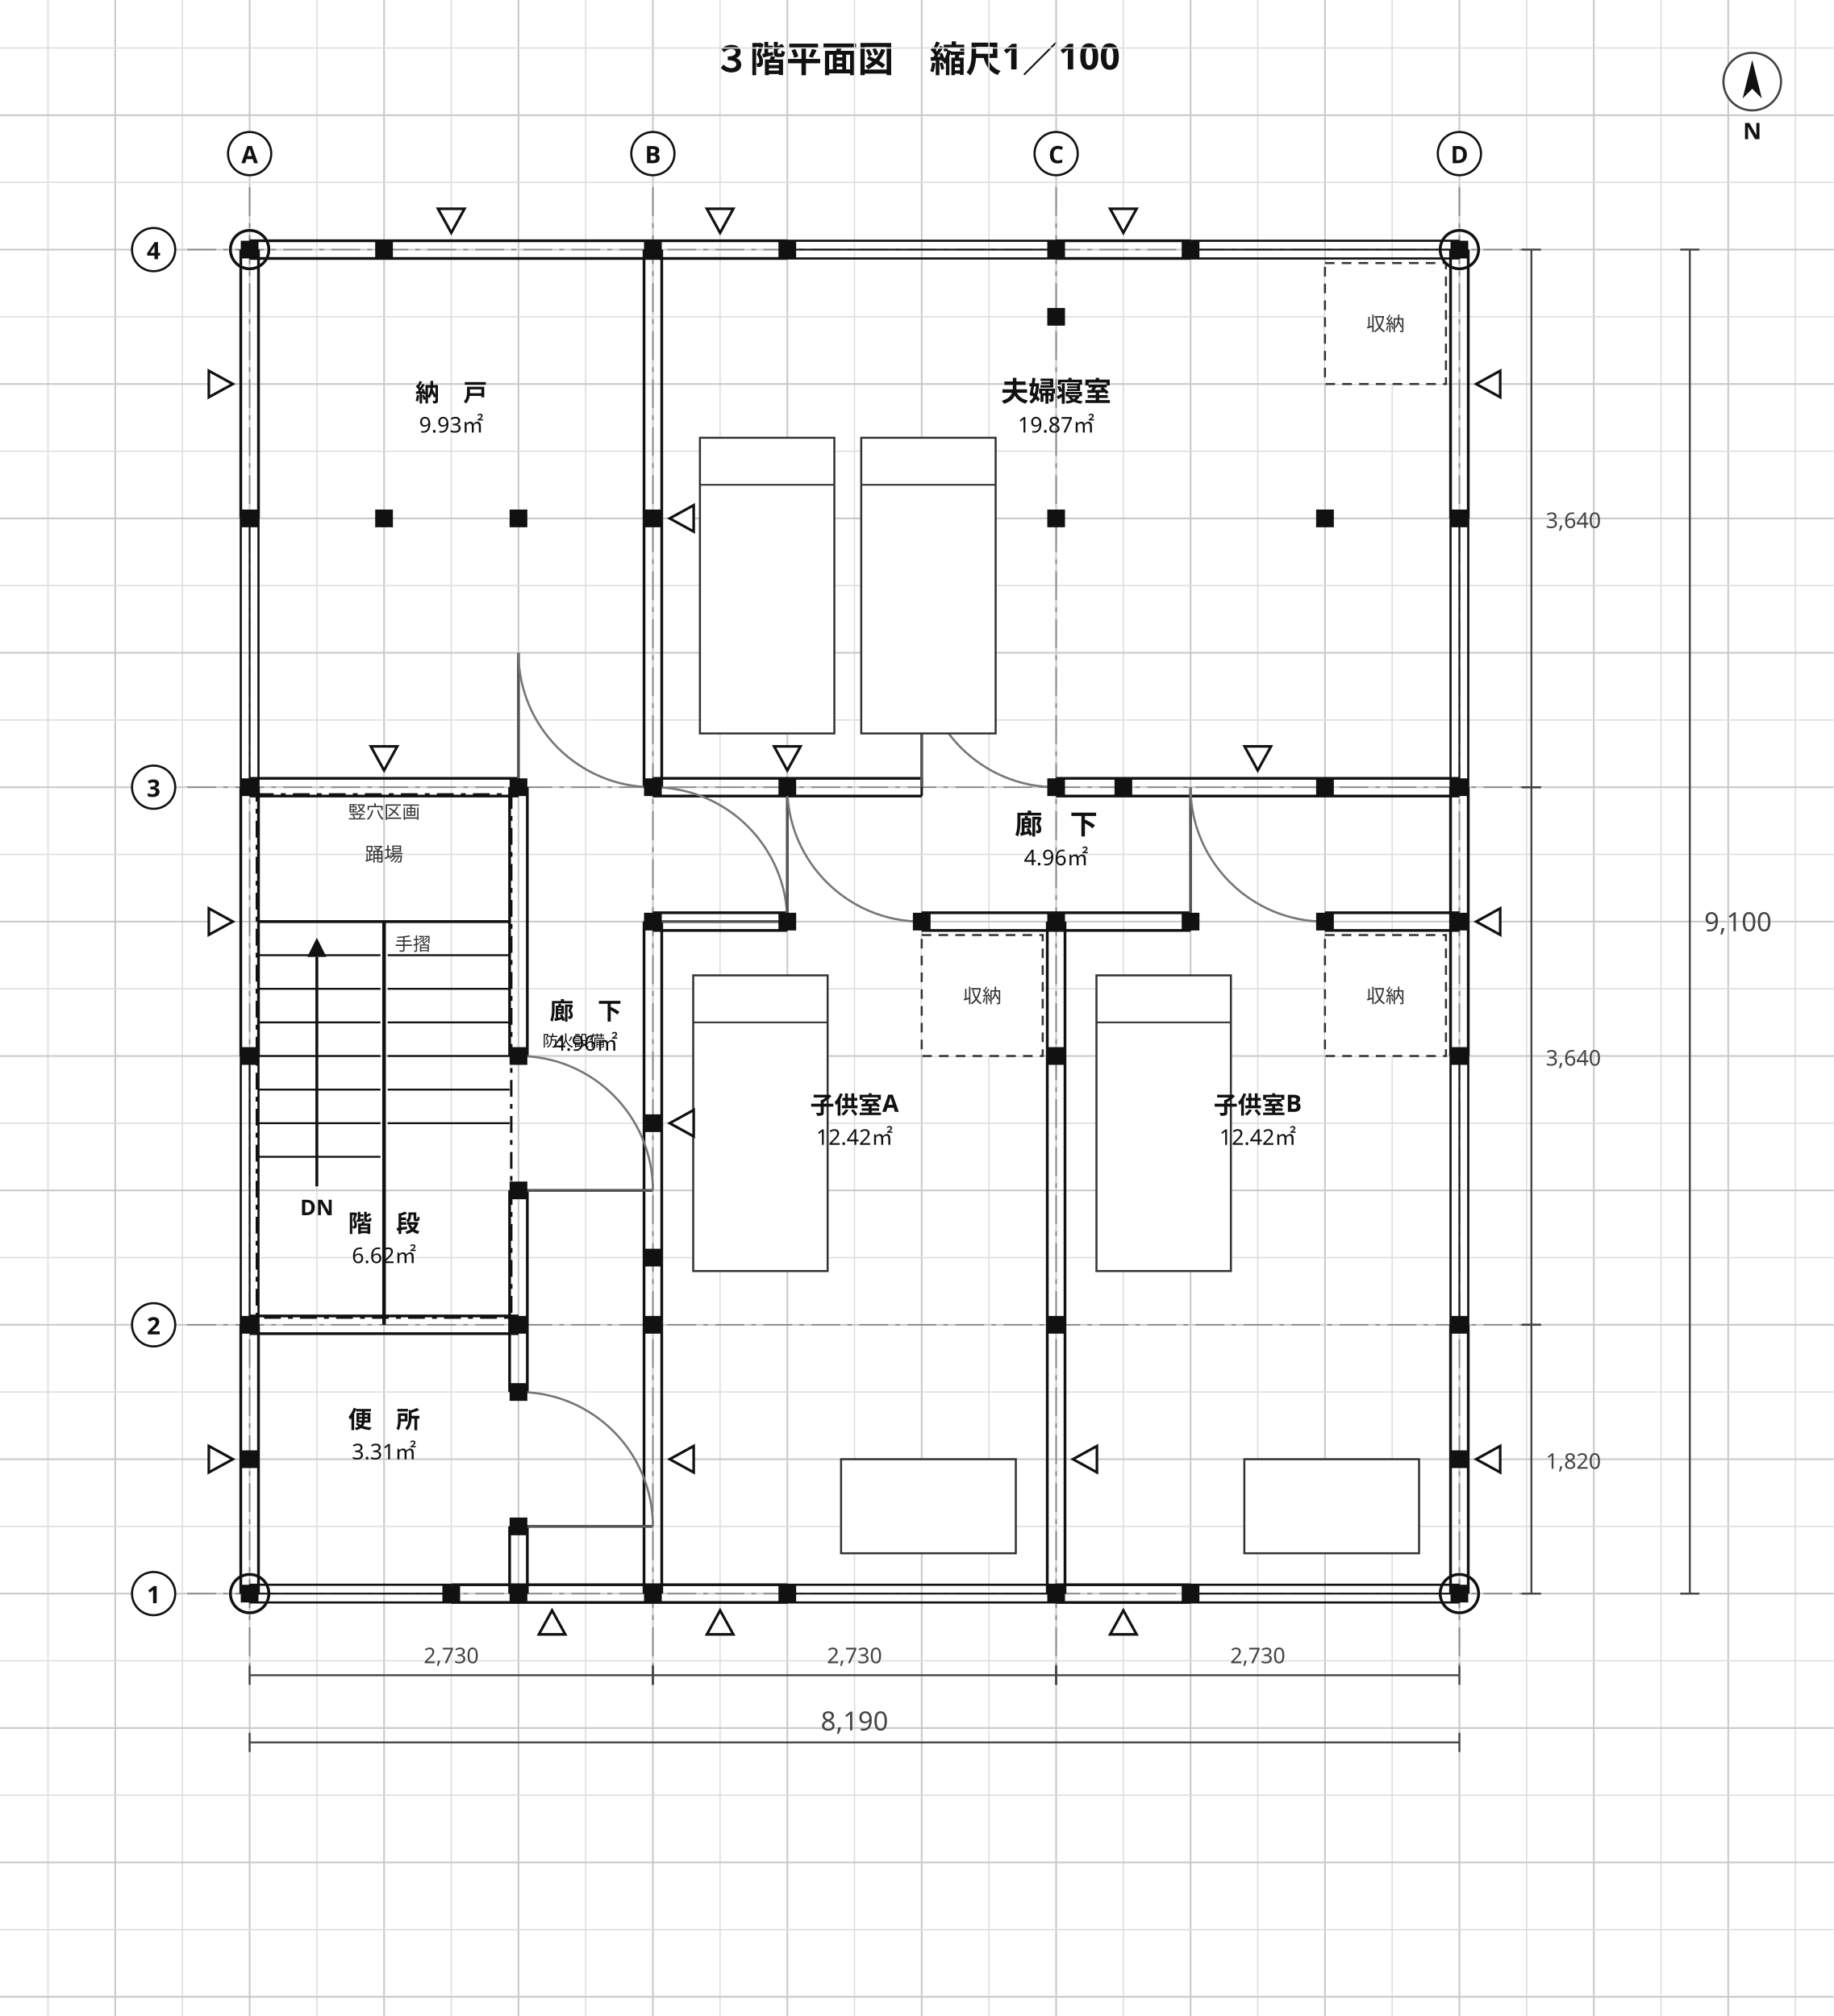
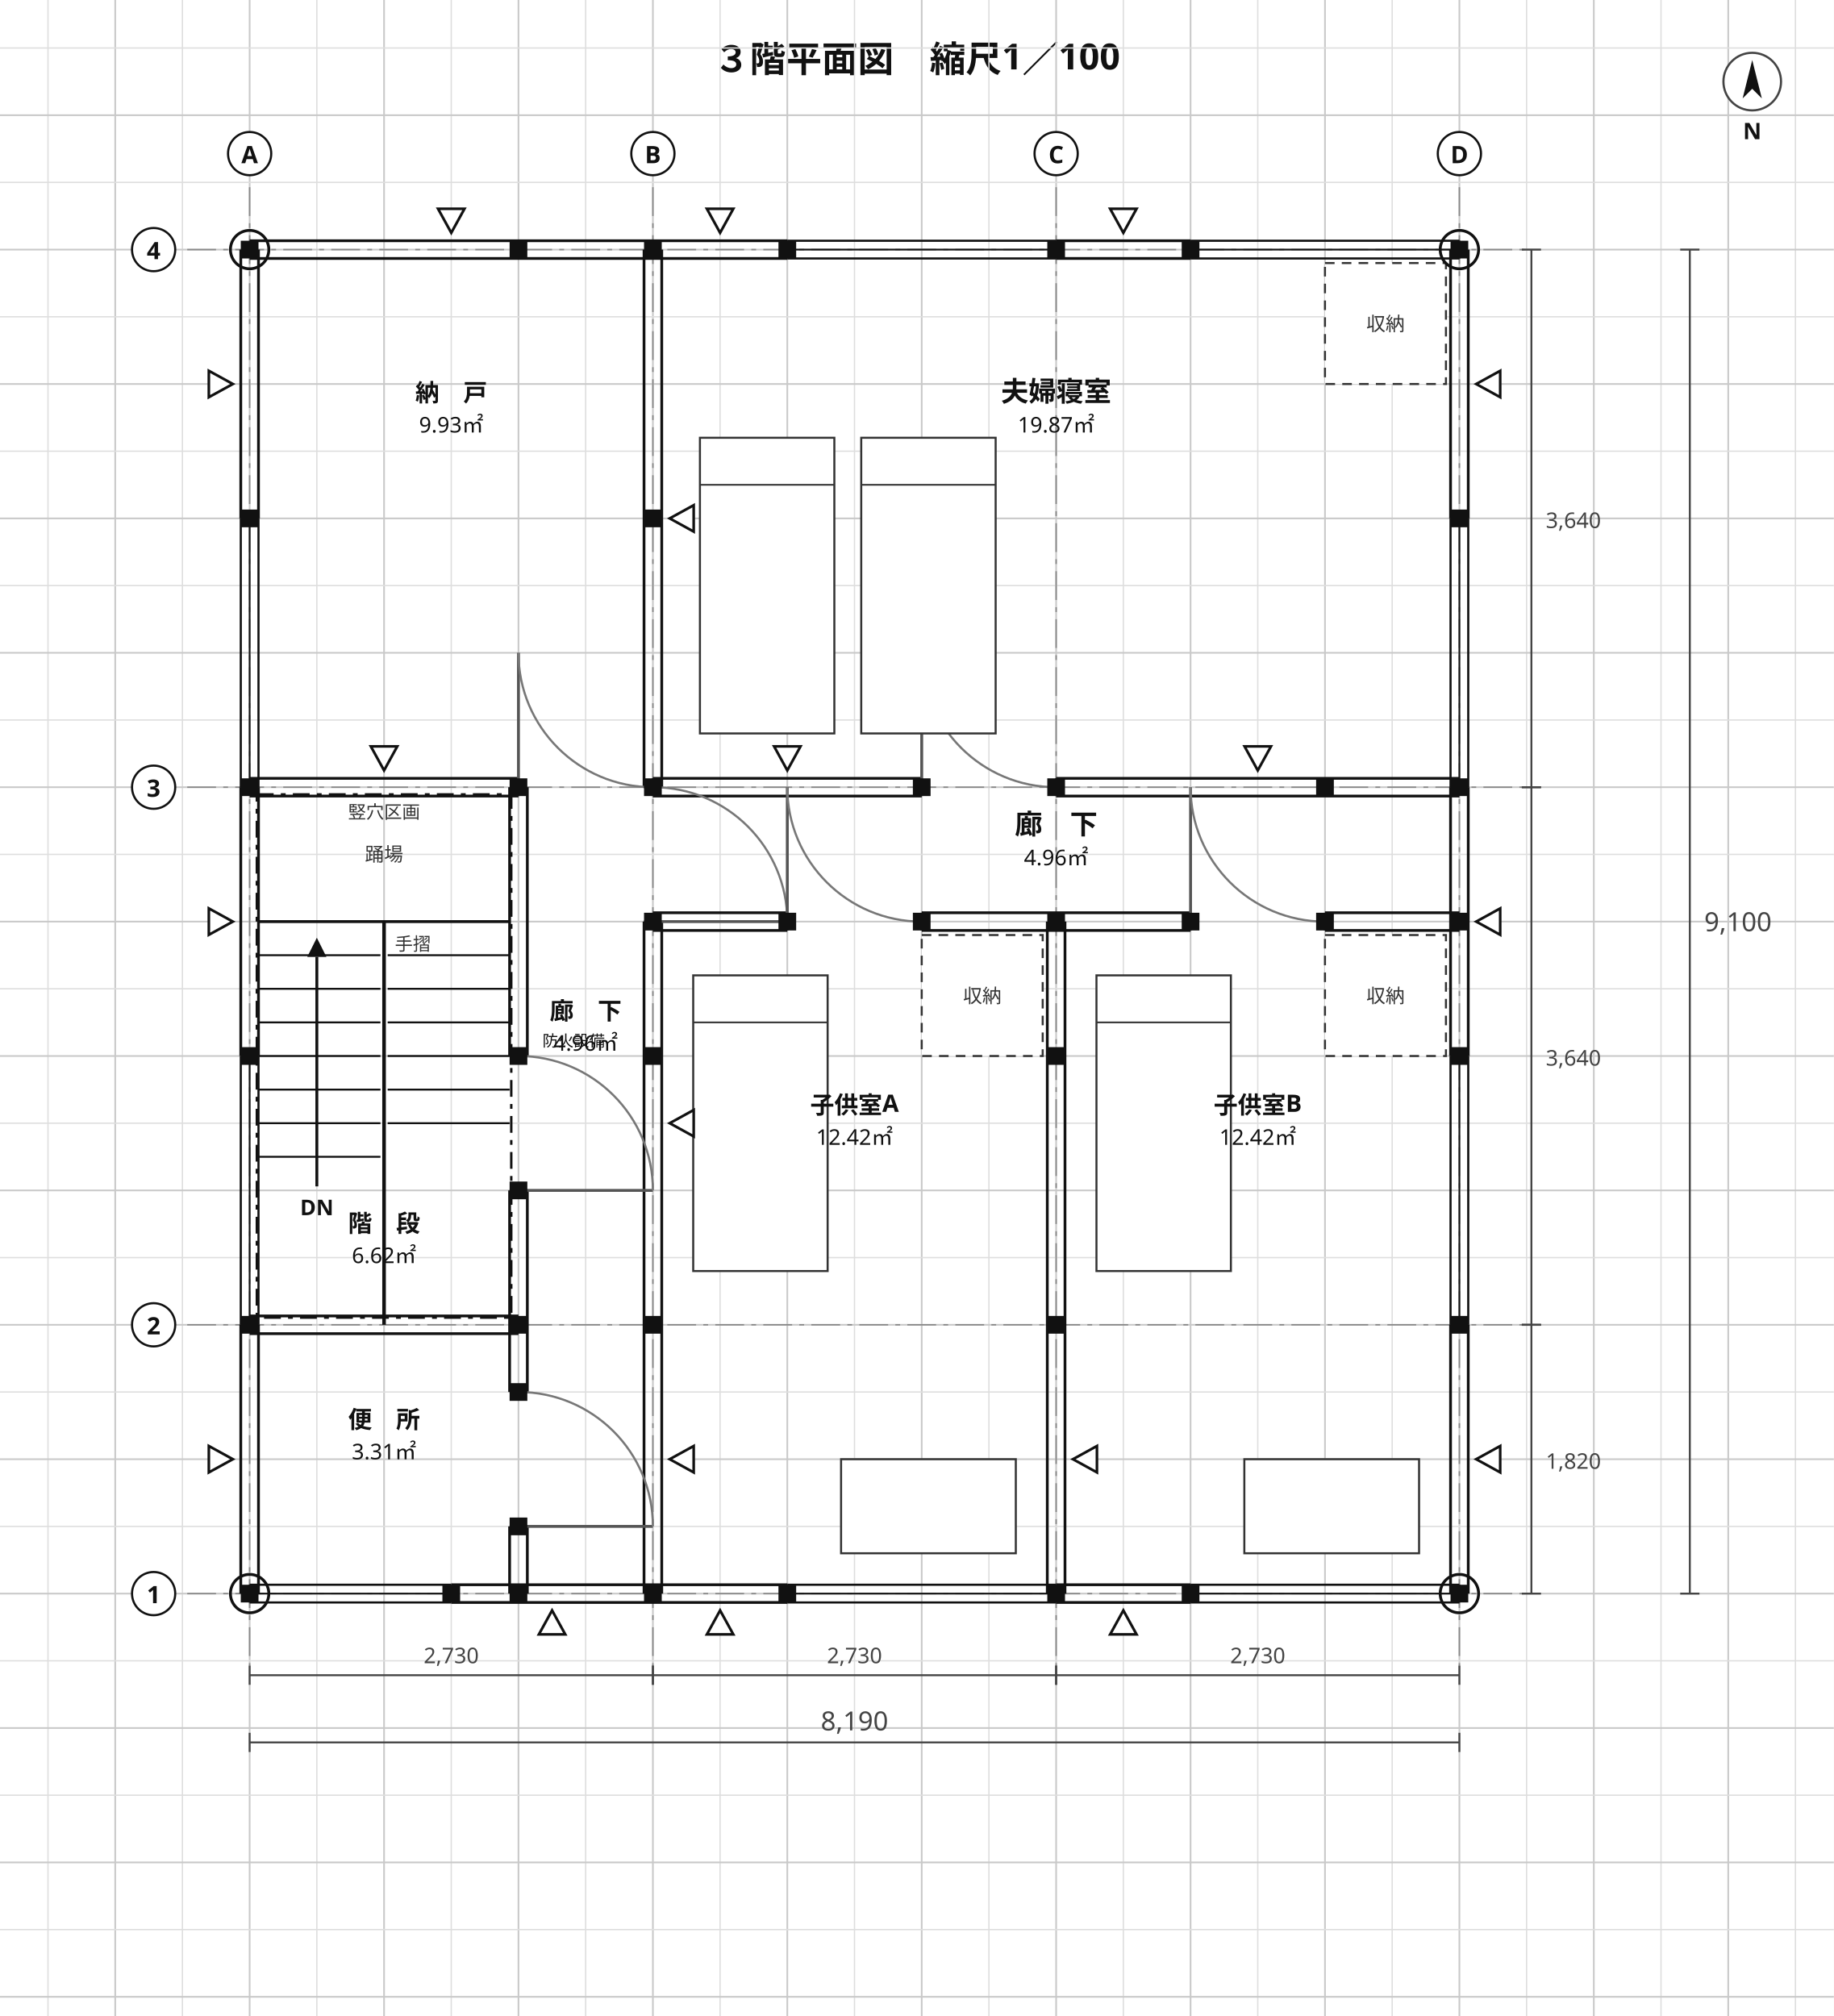
<svg xmlns="http://www.w3.org/2000/svg" viewBox="0 0 764 840" width="764" height="840" font-family="'Hiragino Sans','Hiragino Kaku Gothic ProN','Noto Sans JP','Yu Gothic',Meiryo,'IPAGothic',sans-serif">
  <rect width="764" height="840" fill="#ffffff" />
  <text x="382" y="30" font-size="15" text-anchor="middle" fill="#111" font-weight="700" font-family="'Hiragino Sans','Hiragino Kaku Gothic ProN','Noto Sans JP','Yu Gothic',Meiryo,'IPAGothic',sans-serif">３階平面図　縮尺1／100</text>
  <line x1="20" y1="0" x2="20" y2="840" stroke="#dedede" stroke-width="0.55" />
  <line x1="48" y1="0" x2="48" y2="840" stroke="#c9c9c9" stroke-width="0.7" />
  <line x1="76" y1="0" x2="76" y2="840" stroke="#dedede" stroke-width="0.55" />
  <line x1="104" y1="0" x2="104" y2="840" stroke="#c9c9c9" stroke-width="0.7" />
  <line x1="132" y1="0" x2="132" y2="840" stroke="#dedede" stroke-width="0.55" />
  <line x1="160" y1="0" x2="160" y2="840" stroke="#c9c9c9" stroke-width="0.7" />
  <line x1="188" y1="0" x2="188" y2="840" stroke="#dedede" stroke-width="0.55" />
  <line x1="216" y1="0" x2="216" y2="840" stroke="#c9c9c9" stroke-width="0.7" />
  <line x1="244" y1="0" x2="244" y2="840" stroke="#dedede" stroke-width="0.55" />
  <line x1="272" y1="0" x2="272" y2="840" stroke="#c9c9c9" stroke-width="0.7" />
  <line x1="300" y1="0" x2="300" y2="840" stroke="#dedede" stroke-width="0.55" />
  <line x1="328" y1="0" x2="328" y2="840" stroke="#c9c9c9" stroke-width="0.7" />
  <line x1="356" y1="0" x2="356" y2="840" stroke="#dedede" stroke-width="0.55" />
  <line x1="384" y1="0" x2="384" y2="840" stroke="#c9c9c9" stroke-width="0.7" />
  <line x1="412" y1="0" x2="412" y2="840" stroke="#dedede" stroke-width="0.55" />
  <line x1="440" y1="0" x2="440" y2="840" stroke="#c9c9c9" stroke-width="0.7" />
  <line x1="468" y1="0" x2="468" y2="840" stroke="#dedede" stroke-width="0.55" />
  <line x1="496" y1="0" x2="496" y2="840" stroke="#c9c9c9" stroke-width="0.7" />
  <line x1="524" y1="0" x2="524" y2="840" stroke="#dedede" stroke-width="0.55" />
  <line x1="552" y1="0" x2="552" y2="840" stroke="#c9c9c9" stroke-width="0.7" />
  <line x1="580" y1="0" x2="580" y2="840" stroke="#dedede" stroke-width="0.55" />
  <line x1="608" y1="0" x2="608" y2="840" stroke="#c9c9c9" stroke-width="0.7" />
  <line x1="636" y1="0" x2="636" y2="840" stroke="#dedede" stroke-width="0.55" />
  <line x1="664" y1="0" x2="664" y2="840" stroke="#c9c9c9" stroke-width="0.7" />
  <line x1="692" y1="0" x2="692" y2="840" stroke="#dedede" stroke-width="0.55" />
  <line x1="720" y1="0" x2="720" y2="840" stroke="#c9c9c9" stroke-width="0.7" />
  <line x1="748" y1="0" x2="748" y2="840" stroke="#dedede" stroke-width="0.55" />
  <line x1="0" y1="20" x2="764" y2="20" stroke="#dedede" stroke-width="0.55" />
  <line x1="0" y1="48" x2="764" y2="48" stroke="#c9c9c9" stroke-width="0.7" />
  <line x1="0" y1="76" x2="764" y2="76" stroke="#dedede" stroke-width="0.55" />
  <line x1="0" y1="104" x2="764" y2="104" stroke="#c9c9c9" stroke-width="0.7" />
  <line x1="0" y1="132" x2="764" y2="132" stroke="#dedede" stroke-width="0.55" />
  <line x1="0" y1="160" x2="764" y2="160" stroke="#c9c9c9" stroke-width="0.7" />
  <line x1="0" y1="188" x2="764" y2="188" stroke="#dedede" stroke-width="0.55" />
  <line x1="0" y1="216" x2="764" y2="216" stroke="#c9c9c9" stroke-width="0.7" />
  <line x1="0" y1="244" x2="764" y2="244" stroke="#dedede" stroke-width="0.55" />
  <line x1="0" y1="272" x2="764" y2="272" stroke="#c9c9c9" stroke-width="0.7" />
  <line x1="0" y1="300" x2="764" y2="300" stroke="#dedede" stroke-width="0.55" />
  <line x1="0" y1="328" x2="764" y2="328" stroke="#c9c9c9" stroke-width="0.7" />
  <line x1="0" y1="356" x2="764" y2="356" stroke="#dedede" stroke-width="0.55" />
  <line x1="0" y1="384" x2="764" y2="384" stroke="#c9c9c9" stroke-width="0.7" />
  <line x1="0" y1="412" x2="764" y2="412" stroke="#dedede" stroke-width="0.55" />
  <line x1="0" y1="440" x2="764" y2="440" stroke="#c9c9c9" stroke-width="0.7" />
  <line x1="0" y1="468" x2="764" y2="468" stroke="#dedede" stroke-width="0.55" />
  <line x1="0" y1="496" x2="764" y2="496" stroke="#c9c9c9" stroke-width="0.7" />
  <line x1="0" y1="524" x2="764" y2="524" stroke="#dedede" stroke-width="0.55" />
  <line x1="0" y1="552" x2="764" y2="552" stroke="#c9c9c9" stroke-width="0.7" />
  <line x1="0" y1="580" x2="764" y2="580" stroke="#dedede" stroke-width="0.55" />
  <line x1="0" y1="608" x2="764" y2="608" stroke="#c9c9c9" stroke-width="0.7" />
  <line x1="0" y1="636" x2="764" y2="636" stroke="#dedede" stroke-width="0.55" />
  <line x1="0" y1="664" x2="764" y2="664" stroke="#c9c9c9" stroke-width="0.7" />
  <line x1="0" y1="692" x2="764" y2="692" stroke="#dedede" stroke-width="0.55" />
  <line x1="0" y1="720" x2="764" y2="720" stroke="#c9c9c9" stroke-width="0.7" />
  <line x1="0" y1="748" x2="764" y2="748" stroke="#dedede" stroke-width="0.55" />
  <line x1="0" y1="776" x2="764" y2="776" stroke="#c9c9c9" stroke-width="0.7" />
  <line x1="0" y1="804" x2="764" y2="804" stroke="#dedede" stroke-width="0.55" />
  <line x1="0" y1="832" x2="764" y2="832" stroke="#c9c9c9" stroke-width="0.7" />
  <line x1="104" y1="78" x2="104" y2="694" stroke="#888" stroke-width="0.6" stroke-dasharray="12 3 2 3" />
  <line x1="272" y1="78" x2="272" y2="694" stroke="#888" stroke-width="0.6" stroke-dasharray="12 3 2 3" />
  <line x1="440" y1="78" x2="440" y2="694" stroke="#888" stroke-width="0.6" stroke-dasharray="12 3 2 3" />
  <line x1="608" y1="78" x2="608" y2="694" stroke="#888" stroke-width="0.6" stroke-dasharray="12 3 2 3" />
  <line x1="78" y1="664" x2="638" y2="664" stroke="#888" stroke-width="0.6" stroke-dasharray="12 3 2 3" />
  <line x1="78" y1="552" x2="638" y2="552" stroke="#888" stroke-width="0.6" stroke-dasharray="12 3 2 3" />
  <line x1="78" y1="328" x2="638" y2="328" stroke="#888" stroke-width="0.6" stroke-dasharray="12 3 2 3" />
  <line x1="78" y1="104" x2="638" y2="104" stroke="#888" stroke-width="0.6" stroke-dasharray="12 3 2 3" />
  <line x1="100.31" y1="664" x2="100.31" y2="552" stroke="#111" stroke-width="1.15" />
  <line x1="107.69" y1="664" x2="107.69" y2="552" stroke="#111" stroke-width="1.15" />
  <line x1="100.31" y1="440" x2="100.31" y2="328" stroke="#111" stroke-width="1.15" />
  <line x1="107.69" y1="440" x2="107.69" y2="328" stroke="#111" stroke-width="1.15" />
  <line x1="100.31" y1="216" x2="100.31" y2="104" stroke="#111" stroke-width="1.15" />
  <line x1="107.69" y1="216" x2="107.69" y2="104" stroke="#111" stroke-width="1.15" />
  <line x1="212.31" y1="664" x2="212.31" y2="636" stroke="#111" stroke-width="1.15" />
  <line x1="219.69" y1="664" x2="219.69" y2="636" stroke="#111" stroke-width="1.15" />
  <line x1="212.31" y1="580" x2="212.31" y2="496" stroke="#111" stroke-width="1.15" />
  <line x1="219.69" y1="580" x2="219.69" y2="496" stroke="#111" stroke-width="1.15" />
  <line x1="212.31" y1="440" x2="212.31" y2="328" stroke="#111" stroke-width="1.15" />
  <line x1="219.69" y1="440" x2="219.69" y2="328" stroke="#111" stroke-width="1.15" />
  <line x1="188" y1="660.31" x2="328" y2="660.31" stroke="#111" stroke-width="1.15" />
  <line x1="188" y1="667.69" x2="328" y2="667.69" stroke="#111" stroke-width="1.15" />
  <line x1="440" y1="660.31" x2="496" y2="660.31" stroke="#111" stroke-width="1.15" />
  <line x1="440" y1="667.69" x2="496" y2="667.69" stroke="#111" stroke-width="1.15" />
  <line x1="104" y1="548.31" x2="216" y2="548.31" stroke="#111" stroke-width="1.15" />
  <line x1="104" y1="555.69" x2="216" y2="555.69" stroke="#111" stroke-width="1.15" />
  <line x1="104" y1="324.31" x2="216" y2="324.31" stroke="#111" stroke-width="1.15" />
  <line x1="104" y1="331.69" x2="216" y2="331.69" stroke="#111" stroke-width="1.15" />
  <line x1="272" y1="324.31" x2="384" y2="324.31" stroke="#111" stroke-width="1.15" />
  <line x1="272" y1="331.69" x2="384" y2="331.69" stroke="#111" stroke-width="1.15" />
  <line x1="440" y1="324.31" x2="608" y2="324.31" stroke="#111" stroke-width="1.15" />
  <line x1="440" y1="331.69" x2="608" y2="331.69" stroke="#111" stroke-width="1.15" />
  <line x1="268.31" y1="664" x2="268.31" y2="384" stroke="#111" stroke-width="1.15" />
  <line x1="275.69" y1="664" x2="275.69" y2="384" stroke="#111" stroke-width="1.15" />
  <line x1="268.31" y1="328" x2="268.31" y2="104" stroke="#111" stroke-width="1.15" />
  <line x1="275.69" y1="328" x2="275.69" y2="104" stroke="#111" stroke-width="1.15" />
  <line x1="104" y1="100.31" x2="328" y2="100.31" stroke="#111" stroke-width="1.15" />
  <line x1="104" y1="107.69" x2="328" y2="107.69" stroke="#111" stroke-width="1.15" />
  <line x1="440" y1="100.31" x2="496" y2="100.31" stroke="#111" stroke-width="1.15" />
  <line x1="440" y1="107.69" x2="496" y2="107.69" stroke="#111" stroke-width="1.15" />
  <line x1="436.31" y1="664" x2="436.31" y2="384" stroke="#111" stroke-width="1.15" />
  <line x1="443.69" y1="664" x2="443.69" y2="384" stroke="#111" stroke-width="1.15" />
  <line x1="272" y1="380.31" x2="328" y2="380.31" stroke="#111" stroke-width="1.15" />
  <line x1="272" y1="387.69" x2="328" y2="387.69" stroke="#111" stroke-width="1.15" />
  <line x1="384" y1="380.31" x2="496" y2="380.31" stroke="#111" stroke-width="1.15" />
  <line x1="384" y1="387.69" x2="496" y2="387.69" stroke="#111" stroke-width="1.15" />
  <line x1="552" y1="380.31" x2="608" y2="380.31" stroke="#111" stroke-width="1.15" />
  <line x1="552" y1="387.69" x2="608" y2="387.69" stroke="#111" stroke-width="1.15" />
  <line x1="604.31" y1="664" x2="604.31" y2="552" stroke="#111" stroke-width="1.15" />
  <line x1="611.69" y1="664" x2="611.69" y2="552" stroke="#111" stroke-width="1.15" />
  <line x1="604.31" y1="440" x2="604.31" y2="328" stroke="#111" stroke-width="1.15" />
  <line x1="611.69" y1="440" x2="611.69" y2="328" stroke="#111" stroke-width="1.15" />
  <line x1="604.31" y1="216" x2="604.31" y2="104" stroke="#111" stroke-width="1.15" />
  <line x1="611.69" y1="216" x2="611.69" y2="104" stroke="#111" stroke-width="1.15" />
  <line x1="328" y1="660.31" x2="440" y2="660.31" stroke="#111" stroke-width="0.9" />
  <line x1="328" y1="667.69" x2="440" y2="667.69" stroke="#111" stroke-width="0.9" />
  <line x1="328" y1="664" x2="440" y2="664" stroke="#111" stroke-width="0.7" />
  <line x1="328" y1="660.31" x2="328" y2="667.69" stroke="#111" stroke-width="1.0" />
  <line x1="440" y1="660.31" x2="440" y2="667.69" stroke="#111" stroke-width="1.0" />
  <line x1="496" y1="660.31" x2="608" y2="660.31" stroke="#111" stroke-width="0.9" />
  <line x1="496" y1="667.69" x2="608" y2="667.69" stroke="#111" stroke-width="0.9" />
  <line x1="496" y1="664" x2="608" y2="664" stroke="#111" stroke-width="0.7" />
  <line x1="496" y1="660.31" x2="496" y2="667.69" stroke="#111" stroke-width="1.0" />
  <line x1="608" y1="660.31" x2="608" y2="667.69" stroke="#111" stroke-width="1.0" />
  <line x1="104" y1="660.31" x2="188" y2="660.31" stroke="#111" stroke-width="0.9" />
  <line x1="104" y1="667.69" x2="188" y2="667.69" stroke="#111" stroke-width="0.9" />
  <line x1="104" y1="664" x2="188" y2="664" stroke="#111" stroke-width="0.7" />
  <line x1="104" y1="660.31" x2="104" y2="667.69" stroke="#111" stroke-width="1.0" />
  <line x1="188" y1="660.31" x2="188" y2="667.69" stroke="#111" stroke-width="1.0" />
  <line x1="328" y1="100.31" x2="440" y2="100.31" stroke="#111" stroke-width="0.9" />
  <line x1="328" y1="107.69" x2="440" y2="107.69" stroke="#111" stroke-width="0.9" />
  <line x1="328" y1="104" x2="440" y2="104" stroke="#111" stroke-width="0.7" />
  <line x1="328" y1="100.31" x2="328" y2="107.69" stroke="#111" stroke-width="1.0" />
  <line x1="440" y1="100.31" x2="440" y2="107.69" stroke="#111" stroke-width="1.0" />
  <line x1="496" y1="100.31" x2="608" y2="100.31" stroke="#111" stroke-width="0.9" />
  <line x1="496" y1="107.69" x2="608" y2="107.69" stroke="#111" stroke-width="0.9" />
  <line x1="496" y1="104" x2="608" y2="104" stroke="#111" stroke-width="0.7" />
  <line x1="496" y1="100.31" x2="496" y2="107.69" stroke="#111" stroke-width="1.0" />
  <line x1="608" y1="100.31" x2="608" y2="107.69" stroke="#111" stroke-width="1.0" />
  <line x1="100.31" y1="552" x2="100.31" y2="440" stroke="#111" stroke-width="0.9" />
  <line x1="107.69" y1="552" x2="107.69" y2="440" stroke="#111" stroke-width="0.9" />
  <line x1="104" y1="552" x2="104" y2="440" stroke="#111" stroke-width="0.7" />
  <line x1="100.31" y1="552" x2="107.69" y2="552" stroke="#111" stroke-width="1.0" />
  <line x1="100.31" y1="440" x2="107.69" y2="440" stroke="#111" stroke-width="1.0" />
  <line x1="100.31" y1="328" x2="100.31" y2="216" stroke="#111" stroke-width="0.9" />
  <line x1="107.69" y1="328" x2="107.69" y2="216" stroke="#111" stroke-width="0.9" />
  <line x1="104" y1="328" x2="104" y2="216" stroke="#111" stroke-width="0.7" />
  <line x1="100.31" y1="328" x2="107.69" y2="328" stroke="#111" stroke-width="1.0" />
  <line x1="100.31" y1="216" x2="107.69" y2="216" stroke="#111" stroke-width="1.0" />
  <line x1="604.31" y1="552" x2="604.31" y2="440" stroke="#111" stroke-width="0.9" />
  <line x1="611.69" y1="552" x2="611.69" y2="440" stroke="#111" stroke-width="0.9" />
  <line x1="608" y1="552" x2="608" y2="440" stroke="#111" stroke-width="0.7" />
  <line x1="604.31" y1="552" x2="611.69" y2="552" stroke="#111" stroke-width="1.0" />
  <line x1="604.31" y1="440" x2="611.69" y2="440" stroke="#111" stroke-width="1.0" />
  <line x1="604.31" y1="328" x2="604.31" y2="216" stroke="#111" stroke-width="0.9" />
  <line x1="611.69" y1="328" x2="611.69" y2="216" stroke="#111" stroke-width="0.9" />
  <line x1="608" y1="328" x2="608" y2="216" stroke="#111" stroke-width="0.7" />
  <line x1="604.31" y1="328" x2="611.69" y2="328" stroke="#111" stroke-width="1.0" />
  <line x1="604.31" y1="216" x2="611.69" y2="216" stroke="#111" stroke-width="1.0" />
  <line x1="212.31" y1="636" x2="219.69" y2="636" stroke="#111" stroke-width="1.0" />
  <line x1="212.31" y1="580" x2="219.69" y2="580" stroke="#111" stroke-width="1.0" />
  <line x1="216" y1="636" x2="272" y2="636" stroke="#555" stroke-width="1.2" />
  <path d="M 272.0 636.0 A 56.0 56.0 0 0 0 216.0 580.0" stroke="#777" stroke-width="0.9" fill="none" />
  <line x1="212.31" y1="496" x2="219.69" y2="496" stroke="#111" stroke-width="1.0" />
  <line x1="212.31" y1="440" x2="219.69" y2="440" stroke="#111" stroke-width="1.0" />
  <line x1="216" y1="496" x2="272" y2="496" stroke="#555" stroke-width="1.2" />
  <path d="M 272.0 496.0 A 56.0 56.0 0 0 0 216.0 440.0" stroke="#777" stroke-width="0.9" fill="none" />
  <text x="226" y="436" font-size="6.5" text-anchor="start" fill="#111" font-weight="400" font-family="'Hiragino Sans','Hiragino Kaku Gothic ProN','Noto Sans JP','Yu Gothic',Meiryo,'IPAGothic',sans-serif">防火設備</text>
  <line x1="216" y1="324.31" x2="216" y2="331.69" stroke="#111" stroke-width="1.0" />
  <line x1="272" y1="324.31" x2="272" y2="331.69" stroke="#111" stroke-width="1.0" />
  <line x1="216" y1="328" x2="216" y2="272" stroke="#555" stroke-width="1.2" />
  <path d="M 216.0 272.0 A 56.0 56.0 0 0 0 272.0 328.0" stroke="#777" stroke-width="0.9" fill="none" />
  <line x1="384" y1="324.31" x2="384" y2="331.69" stroke="#111" stroke-width="1.0" />
  <line x1="440" y1="324.31" x2="440" y2="331.69" stroke="#111" stroke-width="1.0" />
  <line x1="384" y1="328" x2="384" y2="272" stroke="#555" stroke-width="1.2" />
  <path d="M 384.0 272.0 A 56.0 56.0 0 0 0 440.0 328.0" stroke="#777" stroke-width="0.9" fill="none" />
  <line x1="268.31" y1="384" x2="275.69" y2="384" stroke="#111" stroke-width="1.0" />
  <line x1="268.31" y1="328" x2="275.69" y2="328" stroke="#111" stroke-width="1.0" />
  <line x1="272" y1="384" x2="328" y2="384" stroke="#555" stroke-width="1.2" />
  <path d="M 328.0 384.0 A 56.0 56.0 0 0 0 272.0 328.0" stroke="#777" stroke-width="0.9" fill="none" />
  <line x1="328" y1="380.31" x2="328" y2="387.69" stroke="#111" stroke-width="1.0" />
  <line x1="384" y1="380.31" x2="384" y2="387.69" stroke="#111" stroke-width="1.0" />
  <line x1="328" y1="384" x2="328" y2="328" stroke="#555" stroke-width="1.2" />
  <path d="M 328.0 328.0 A 56.0 56.0 0 0 0 384.0 384.0" stroke="#777" stroke-width="0.9" fill="none" />
  <line x1="496" y1="380.31" x2="496" y2="387.69" stroke="#111" stroke-width="1.0" />
  <line x1="552" y1="380.31" x2="552" y2="387.69" stroke="#111" stroke-width="1.0" />
  <line x1="496" y1="384" x2="496" y2="328" stroke="#555" stroke-width="1.2" />
  <path d="M 496.0 328.0 A 56.0 56.0 0 0 0 552.0 384.0" stroke="#777" stroke-width="0.9" fill="none" />
  <rect x="288.8" y="406.4" width="56" height="123.2" fill="#fff" stroke="#333" stroke-width="0.85" />
  <line x1="288.8" y1="426" x2="344.8" y2="426" stroke="#333" stroke-width="0.7" />
  <rect x="350.4" y="608" width="72.8" height="39.2" fill="#fff" stroke="#333" stroke-width="0.85" />
  <rect x="384" y="389.6" width="50.4" height="50.4" fill="#fff" stroke="#333" stroke-width="0.85" stroke-dasharray="4 3" />
  <text x="409.2" y="417.8" font-size="8" text-anchor="middle" fill="#333" font-weight="400" font-family="'Hiragino Sans','Hiragino Kaku Gothic ProN','Noto Sans JP','Yu Gothic',Meiryo,'IPAGothic',sans-serif">収納</text>
  <rect x="456.8" y="406.4" width="56" height="123.2" fill="#fff" stroke="#333" stroke-width="0.85" />
  <line x1="456.8" y1="426" x2="512.8" y2="426" stroke="#333" stroke-width="0.7" />
  <rect x="518.4" y="608" width="72.8" height="39.2" fill="#fff" stroke="#333" stroke-width="0.85" />
  <rect x="552" y="389.6" width="50.4" height="50.4" fill="#fff" stroke="#333" stroke-width="0.85" stroke-dasharray="4 3" />
  <text x="577.2" y="417.8" font-size="8" text-anchor="middle" fill="#333" font-weight="400" font-family="'Hiragino Sans','Hiragino Kaku Gothic ProN','Noto Sans JP','Yu Gothic',Meiryo,'IPAGothic',sans-serif">収納</text>
  <rect x="291.6" y="182.4" width="56" height="123.2" fill="#fff" stroke="#333" stroke-width="0.85" />
  <line x1="291.6" y1="202" x2="347.6" y2="202" stroke="#333" stroke-width="0.7" />
  <rect x="358.8" y="182.4" width="56" height="123.2" fill="#fff" stroke="#333" stroke-width="0.85" />
  <line x1="358.8" y1="202" x2="414.8" y2="202" stroke="#333" stroke-width="0.7" />
  <rect x="552" y="109.6" width="50.4" height="50.4" fill="#fff" stroke="#333" stroke-width="0.85" stroke-dasharray="4 3" />
  <text x="577.2" y="137.8" font-size="8" text-anchor="middle" fill="#333" font-weight="400" font-family="'Hiragino Sans','Hiragino Kaku Gothic ProN','Noto Sans JP','Yu Gothic',Meiryo,'IPAGothic',sans-serif">収納</text>
  <line x1="107.69" y1="384" x2="212.31" y2="384" stroke="#111" stroke-width="1.2" />
  <text x="160" y="358.8" font-size="8" text-anchor="middle" fill="#333" font-weight="400" font-family="'Hiragino Sans','Hiragino Kaku Gothic ProN','Noto Sans JP','Yu Gothic',Meiryo,'IPAGothic',sans-serif">踊場</text>
  <line x1="160" y1="552" x2="160" y2="384" stroke="#111" stroke-width="1.5" />
  <text x="172" y="396" font-size="7.5" text-anchor="middle" fill="#333" font-weight="400" font-family="'Hiragino Sans','Hiragino Kaku Gothic ProN','Noto Sans JP','Yu Gothic',Meiryo,'IPAGothic',sans-serif">手摺</text>
  <line x1="161.5" y1="398" x2="212.31" y2="398" stroke="#111" stroke-width="0.8" />
  <line x1="161.5" y1="412" x2="212.31" y2="412" stroke="#111" stroke-width="0.8" />
  <line x1="161.5" y1="426" x2="212.31" y2="426" stroke="#111" stroke-width="0.8" />
  <line x1="161.5" y1="440" x2="212.31" y2="440" stroke="#111" stroke-width="0.8" />
  <line x1="161.5" y1="454" x2="212.31" y2="454" stroke="#111" stroke-width="0.8" />
  <line x1="161.5" y1="468" x2="212.31" y2="468" stroke="#111" stroke-width="0.8" />
  <line x1="107.69" y1="398" x2="158.5" y2="398" stroke="#111" stroke-width="0.8" />
  <line x1="107.69" y1="412" x2="158.5" y2="412" stroke="#111" stroke-width="0.8" />
  <line x1="107.69" y1="426" x2="158.5" y2="426" stroke="#111" stroke-width="0.8" />
  <line x1="107.69" y1="440" x2="158.5" y2="440" stroke="#111" stroke-width="0.8" />
  <line x1="107.69" y1="454" x2="158.5" y2="454" stroke="#111" stroke-width="0.8" />
  <line x1="107.69" y1="468" x2="158.5" y2="468" stroke="#111" stroke-width="0.8" />
  <line x1="107.69" y1="482" x2="158.5" y2="482" stroke="#111" stroke-width="0.8" />
  <line x1="132" y1="494.32" x2="132" y2="398.72" stroke="#111" stroke-width="1.2" />
  <polygon points="132,390.72 128,398.72 136,398.72" fill="#111" />
  <text x="132" y="506.32" font-size="9" text-anchor="middle" fill="#111" font-weight="700" font-family="'Hiragino Sans','Hiragino Kaku Gothic ProN','Noto Sans JP','Yu Gothic',Meiryo,'IPAGothic',sans-serif">DN</text>
  <rect x="107" y="331" width="106" height="218" fill="none" stroke="#111" stroke-width="1.0" stroke-dasharray="7 3 2 3" />
  <text x="160" y="341" font-size="7.5" text-anchor="middle" fill="#333" font-weight="400" font-family="'Hiragino Sans','Hiragino Kaku Gothic ProN','Noto Sans JP','Yu Gothic',Meiryo,'IPAGothic',sans-serif">竪穴区画</text>
  <polygon points="97,608 87,602.5 87,613.5" fill="#fff" stroke="#111" stroke-width="1.1" />
  <polygon points="97,384 87,378.5 87,389.5" fill="#fff" stroke="#111" stroke-width="1.1" />
  <polygon points="97,160 87,154.5 87,165.5" fill="#fff" stroke="#111" stroke-width="1.1" />
  <polygon points="279,608 289,602.5 289,613.5" fill="#fff" stroke="#111" stroke-width="1.1" />
  <polygon points="279,468 289,462.5 289,473.5" fill="#fff" stroke="#111" stroke-width="1.1" />
  <polygon points="279,216 289,210.5 289,221.5" fill="#fff" stroke="#111" stroke-width="1.1" />
  <polygon points="447,608 457,602.5 457,613.5" fill="#fff" stroke="#111" stroke-width="1.1" />
  <polygon points="615,608 625,602.5 625,613.5" fill="#fff" stroke="#111" stroke-width="1.1" />
  <polygon points="615,384 625,378.5 625,389.5" fill="#fff" stroke="#111" stroke-width="1.1" />
  <polygon points="615,160 625,154.5 625,165.5" fill="#fff" stroke="#111" stroke-width="1.1" />
  <polygon points="230,671 224.5,681 235.5,681" fill="#fff" stroke="#111" stroke-width="1.1" />
  <polygon points="300,671 294.5,681 305.5,681" fill="#fff" stroke="#111" stroke-width="1.1" />
  <polygon points="468,671 462.5,681 473.5,681" fill="#fff" stroke="#111" stroke-width="1.1" />
  <polygon points="160,321 154.5,311 165.5,311" fill="#fff" stroke="#111" stroke-width="1.1" />
  <polygon points="328,321 322.5,311 333.5,311" fill="#fff" stroke="#111" stroke-width="1.1" />
  <polygon points="524,321 518.5,311 529.5,311" fill="#fff" stroke="#111" stroke-width="1.1" />
  <polygon points="188,97 182.5,87 193.5,87" fill="#fff" stroke="#111" stroke-width="1.1" />
  <polygon points="300,97 294.5,87 305.5,87" fill="#fff" stroke="#111" stroke-width="1.1" />
  <polygon points="468,97 462.5,87 473.5,87" fill="#fff" stroke="#111" stroke-width="1.1" />
-   <rect x="100.31" y="604.31" width="7.38" height="7.38" fill="#111" />
  <rect x="100.31" y="548.31" width="7.38" height="7.38" fill="#111" />
  <rect x="100.31" y="436.31" width="7.38" height="7.38" fill="#111" />
  <rect x="100.31" y="324.31" width="7.38" height="7.38" fill="#111" />
  <rect x="100.31" y="212.31" width="7.38" height="7.38" fill="#111" />
-   <rect x="156.31" y="212.31" width="7.38" height="7.38" fill="#111" />
-   <rect x="156.31" y="100.31" width="7.38" height="7.38" fill="#111" />
  <rect x="184.31" y="660.31" width="7.38" height="7.38" fill="#111" />
  <rect x="212.31" y="660.31" width="7.38" height="7.38" fill="#111" />
  <rect x="212.31" y="632.31" width="7.38" height="7.38" fill="#111" />
  <rect x="212.31" y="576.31" width="7.38" height="7.38" fill="#111" />
  <rect x="212.31" y="548.31" width="7.38" height="7.38" fill="#111" />
  <rect x="212.31" y="492.31" width="7.38" height="7.38" fill="#111" />
  <rect x="212.31" y="436.31" width="7.38" height="7.38" fill="#111" />
  <rect x="212.31" y="324.31" width="7.38" height="7.38" fill="#111" />
-   <rect x="212.31" y="212.31" width="7.38" height="7.38" fill="#111" />
+   <rect x="212.31" y="100.31" width="7.38" height="7.38" fill="#111" />
  <rect x="268.31" y="660.31" width="7.38" height="7.38" fill="#111" />
  <rect x="268.31" y="548.31" width="7.38" height="7.38" fill="#111" />
-   <rect x="268.31" y="520.31" width="7.38" height="7.38" fill="#111" />
-   <rect x="268.31" y="464.31" width="7.38" height="7.38" fill="#111" />
+   <rect x="268.31" y="436.31" width="7.38" height="7.38" fill="#111" />
  <rect x="268.31" y="380.31" width="7.38" height="7.38" fill="#111" />
  <rect x="268.31" y="324.31" width="7.38" height="7.38" fill="#111" />
  <rect x="268.31" y="212.31" width="7.38" height="7.38" fill="#111" />
  <rect x="268.31" y="100.31" width="7.38" height="7.38" fill="#111" />
  <rect x="324.31" y="660.31" width="7.38" height="7.38" fill="#111" />
  <rect x="324.31" y="380.31" width="7.38" height="7.38" fill="#111" />
-   <rect x="324.31" y="324.31" width="7.38" height="7.38" fill="#111" />
  <rect x="324.31" y="100.31" width="7.38" height="7.38" fill="#111" />
  <rect x="380.31" y="380.31" width="7.38" height="7.38" fill="#111" />
+   <rect x="380.31" y="324.31" width="7.38" height="7.38" fill="#111" />
  <rect x="436.31" y="660.31" width="7.38" height="7.38" fill="#111" />
  <rect x="436.31" y="548.31" width="7.38" height="7.38" fill="#111" />
  <rect x="436.31" y="436.31" width="7.38" height="7.38" fill="#111" />
  <rect x="436.31" y="380.31" width="7.38" height="7.38" fill="#111" />
  <rect x="436.31" y="324.31" width="7.38" height="7.38" fill="#111" />
-   <rect x="436.31" y="212.31" width="7.38" height="7.38" fill="#111" />
-   <rect x="436.31" y="128.31" width="7.38" height="7.38" fill="#111" />
  <rect x="436.31" y="100.31" width="7.38" height="7.38" fill="#111" />
-   <rect x="464.31" y="324.31" width="7.38" height="7.38" fill="#111" />
  <rect x="492.31" y="660.31" width="7.38" height="7.38" fill="#111" />
  <rect x="492.31" y="380.31" width="7.38" height="7.38" fill="#111" />
  <rect x="492.31" y="100.31" width="7.38" height="7.38" fill="#111" />
  <rect x="548.31" y="380.31" width="7.38" height="7.38" fill="#111" />
  <rect x="548.31" y="324.31" width="7.38" height="7.38" fill="#111" />
-   <rect x="548.31" y="212.31" width="7.38" height="7.38" fill="#111" />
-   <rect x="604.31" y="604.31" width="7.38" height="7.38" fill="#111" />
  <rect x="604.31" y="548.31" width="7.38" height="7.38" fill="#111" />
  <rect x="604.31" y="436.31" width="7.38" height="7.38" fill="#111" />
  <rect x="604.31" y="380.31" width="7.38" height="7.38" fill="#111" />
  <rect x="604.31" y="324.31" width="7.38" height="7.38" fill="#111" />
  <rect x="604.31" y="212.31" width="7.38" height="7.38" fill="#111" />
  <rect x="100.31" y="660.31" width="7.38" height="7.38" fill="#111" />
  <circle cx="104" cy="664" r="8" fill="none" stroke="#111" stroke-width="1.2" />
  <rect x="100.31" y="100.31" width="7.38" height="7.38" fill="#111" />
  <circle cx="104" cy="104" r="8" fill="none" stroke="#111" stroke-width="1.2" />
  <rect x="604.31" y="660.31" width="7.38" height="7.38" fill="#111" />
  <circle cx="608" cy="664" r="8" fill="none" stroke="#111" stroke-width="1.2" />
  <rect x="604.31" y="100.31" width="7.38" height="7.38" fill="#111" />
  <circle cx="608" cy="104" r="8" fill="none" stroke="#111" stroke-width="1.2" />
  <text x="160" y="595.04" font-size="10" text-anchor="middle" fill="#111" font-weight="700" font-family="'Hiragino Sans','Hiragino Kaku Gothic ProN','Noto Sans JP','Yu Gothic',Meiryo,'IPAGothic',sans-serif">便　所</text>
  <text x="160" y="608.04" font-size="9" text-anchor="middle" fill="#111" font-weight="400" font-family="'Hiragino Sans','Hiragino Kaku Gothic ProN','Noto Sans JP','Yu Gothic',Meiryo,'IPAGothic',sans-serif">3.31㎡</text>
  <text x="160" y="513.28" font-size="10" text-anchor="middle" fill="#111" font-weight="700" font-family="'Hiragino Sans','Hiragino Kaku Gothic ProN','Noto Sans JP','Yu Gothic',Meiryo,'IPAGothic',sans-serif">階　段</text>
  <text x="160" y="526.28" font-size="9" text-anchor="middle" fill="#111" font-weight="400" font-family="'Hiragino Sans','Hiragino Kaku Gothic ProN','Noto Sans JP','Yu Gothic',Meiryo,'IPAGothic',sans-serif">6.62㎡</text>
  <text x="244" y="424.8" font-size="10" text-anchor="middle" fill="#111" font-weight="700" font-family="'Hiragino Sans','Hiragino Kaku Gothic ProN','Noto Sans JP','Yu Gothic',Meiryo,'IPAGothic',sans-serif">廊　下</text>
  <text x="244" y="437.8" font-size="9" text-anchor="middle" fill="#111" font-weight="400" font-family="'Hiragino Sans','Hiragino Kaku Gothic ProN','Noto Sans JP','Yu Gothic',Meiryo,'IPAGothic',sans-serif">4.96㎡</text>
  <text x="188" y="167.2" font-size="10" text-anchor="middle" fill="#111" font-weight="700" font-family="'Hiragino Sans','Hiragino Kaku Gothic ProN','Noto Sans JP','Yu Gothic',Meiryo,'IPAGothic',sans-serif">納　戸</text>
  <text x="188" y="180.2" font-size="9" text-anchor="middle" fill="#111" font-weight="400" font-family="'Hiragino Sans','Hiragino Kaku Gothic ProN','Noto Sans JP','Yu Gothic',Meiryo,'IPAGothic',sans-serif">9.93㎡</text>
  <text x="356" y="464" font-size="10" text-anchor="middle" fill="#111" font-weight="700" font-family="'Hiragino Sans','Hiragino Kaku Gothic ProN','Noto Sans JP','Yu Gothic',Meiryo,'IPAGothic',sans-serif">子供室A</text>
  <text x="356" y="477" font-size="9" text-anchor="middle" fill="#111" font-weight="400" font-family="'Hiragino Sans','Hiragino Kaku Gothic ProN','Noto Sans JP','Yu Gothic',Meiryo,'IPAGothic',sans-serif">12.42㎡</text>
  <text x="524" y="464" font-size="10" text-anchor="middle" fill="#111" font-weight="700" font-family="'Hiragino Sans','Hiragino Kaku Gothic ProN','Noto Sans JP','Yu Gothic',Meiryo,'IPAGothic',sans-serif">子供室B</text>
  <text x="524" y="477" font-size="9" text-anchor="middle" fill="#111" font-weight="400" font-family="'Hiragino Sans','Hiragino Kaku Gothic ProN','Noto Sans JP','Yu Gothic',Meiryo,'IPAGothic',sans-serif">12.42㎡</text>
  <text x="440" y="347.52" font-size="11.5" text-anchor="middle" fill="#111" font-weight="700" font-family="'Hiragino Sans','Hiragino Kaku Gothic ProN','Noto Sans JP','Yu Gothic',Meiryo,'IPAGothic',sans-serif">廊　下</text>
  <text x="440" y="360.52" font-size="9" text-anchor="middle" fill="#111" font-weight="400" font-family="'Hiragino Sans','Hiragino Kaku Gothic ProN','Noto Sans JP','Yu Gothic',Meiryo,'IPAGothic',sans-serif">4.96㎡</text>
  <text x="440" y="167.2" font-size="11.5" text-anchor="middle" fill="#111" font-weight="700" font-family="'Hiragino Sans','Hiragino Kaku Gothic ProN','Noto Sans JP','Yu Gothic',Meiryo,'IPAGothic',sans-serif">夫婦寝室</text>
  <text x="440" y="180.2" font-size="9" text-anchor="middle" fill="#111" font-weight="400" font-family="'Hiragino Sans','Hiragino Kaku Gothic ProN','Noto Sans JP','Yu Gothic',Meiryo,'IPAGothic',sans-serif">19.87㎡</text>
  <circle cx="104" cy="64" r="9" fill="#fff" stroke="#111" stroke-width="0.9" />
  <text x="104" y="68" font-size="10" text-anchor="middle" fill="#111" font-weight="700" font-family="'Hiragino Sans','Hiragino Kaku Gothic ProN','Noto Sans JP','Yu Gothic',Meiryo,'IPAGothic',sans-serif">A</text>
  <circle cx="272" cy="64" r="9" fill="#fff" stroke="#111" stroke-width="0.9" />
  <text x="272" y="68" font-size="10" text-anchor="middle" fill="#111" font-weight="700" font-family="'Hiragino Sans','Hiragino Kaku Gothic ProN','Noto Sans JP','Yu Gothic',Meiryo,'IPAGothic',sans-serif">B</text>
  <circle cx="440" cy="64" r="9" fill="#fff" stroke="#111" stroke-width="0.9" />
  <text x="440" y="68" font-size="10" text-anchor="middle" fill="#111" font-weight="700" font-family="'Hiragino Sans','Hiragino Kaku Gothic ProN','Noto Sans JP','Yu Gothic',Meiryo,'IPAGothic',sans-serif">C</text>
  <circle cx="608" cy="64" r="9" fill="#fff" stroke="#111" stroke-width="0.9" />
  <text x="608" y="68" font-size="10" text-anchor="middle" fill="#111" font-weight="700" font-family="'Hiragino Sans','Hiragino Kaku Gothic ProN','Noto Sans JP','Yu Gothic',Meiryo,'IPAGothic',sans-serif">D</text>
  <circle cx="64" cy="664" r="9" fill="#fff" stroke="#111" stroke-width="0.9" />
  <text x="64" y="668" font-size="10" text-anchor="middle" fill="#111" font-weight="700" font-family="'Hiragino Sans','Hiragino Kaku Gothic ProN','Noto Sans JP','Yu Gothic',Meiryo,'IPAGothic',sans-serif">1</text>
  <circle cx="64" cy="552" r="9" fill="#fff" stroke="#111" stroke-width="0.9" />
  <text x="64" y="556" font-size="10" text-anchor="middle" fill="#111" font-weight="700" font-family="'Hiragino Sans','Hiragino Kaku Gothic ProN','Noto Sans JP','Yu Gothic',Meiryo,'IPAGothic',sans-serif">2</text>
  <circle cx="64" cy="328" r="9" fill="#fff" stroke="#111" stroke-width="0.9" />
  <text x="64" y="332" font-size="10" text-anchor="middle" fill="#111" font-weight="700" font-family="'Hiragino Sans','Hiragino Kaku Gothic ProN','Noto Sans JP','Yu Gothic',Meiryo,'IPAGothic',sans-serif">3</text>
  <circle cx="64" cy="104" r="9" fill="#fff" stroke="#111" stroke-width="0.9" />
  <text x="64" y="108" font-size="10" text-anchor="middle" fill="#111" font-weight="700" font-family="'Hiragino Sans','Hiragino Kaku Gothic ProN','Noto Sans JP','Yu Gothic',Meiryo,'IPAGothic',sans-serif">4</text>
  <line x1="104" y1="698" x2="272" y2="698" stroke="#444" stroke-width="0.8" />
  <line x1="104" y1="694" x2="104" y2="702" stroke="#444" stroke-width="0.8" />
  <line x1="272" y1="694" x2="272" y2="702" stroke="#444" stroke-width="0.8" />
  <text x="188" y="693" font-size="9" text-anchor="middle" fill="#444" font-weight="400" font-family="'Hiragino Sans','Hiragino Kaku Gothic ProN','Noto Sans JP','Yu Gothic',Meiryo,'IPAGothic',sans-serif">2,730</text>
  <line x1="272" y1="698" x2="440" y2="698" stroke="#444" stroke-width="0.8" />
  <line x1="272" y1="694" x2="272" y2="702" stroke="#444" stroke-width="0.8" />
  <line x1="440" y1="694" x2="440" y2="702" stroke="#444" stroke-width="0.8" />
  <text x="356" y="693" font-size="9" text-anchor="middle" fill="#444" font-weight="400" font-family="'Hiragino Sans','Hiragino Kaku Gothic ProN','Noto Sans JP','Yu Gothic',Meiryo,'IPAGothic',sans-serif">2,730</text>
  <line x1="440" y1="698" x2="608" y2="698" stroke="#444" stroke-width="0.8" />
  <line x1="440" y1="694" x2="440" y2="702" stroke="#444" stroke-width="0.8" />
  <line x1="608" y1="694" x2="608" y2="702" stroke="#444" stroke-width="0.8" />
  <text x="524" y="693" font-size="9" text-anchor="middle" fill="#444" font-weight="400" font-family="'Hiragino Sans','Hiragino Kaku Gothic ProN','Noto Sans JP','Yu Gothic',Meiryo,'IPAGothic',sans-serif">2,730</text>
  <line x1="104" y1="726" x2="608" y2="726" stroke="#444" stroke-width="0.8" />
  <line x1="104" y1="722" x2="104" y2="730" stroke="#444" stroke-width="0.8" />
  <line x1="608" y1="722" x2="608" y2="730" stroke="#444" stroke-width="0.8" />
  <text x="356" y="721" font-size="11" text-anchor="middle" fill="#444" font-weight="400" font-family="'Hiragino Sans','Hiragino Kaku Gothic ProN','Noto Sans JP','Yu Gothic',Meiryo,'IPAGothic',sans-serif">8,190</text>
  <line x1="638" y1="664" x2="638" y2="552" stroke="#444" stroke-width="0.8" />
  <line x1="634" y1="664" x2="642" y2="664" stroke="#444" stroke-width="0.8" />
  <line x1="634" y1="552" x2="642" y2="552" stroke="#444" stroke-width="0.8" />
  <text x="644" y="612" font-size="9" text-anchor="start" fill="#444" font-weight="400" font-family="'Hiragino Sans','Hiragino Kaku Gothic ProN','Noto Sans JP','Yu Gothic',Meiryo,'IPAGothic',sans-serif">1,820</text>
  <line x1="638" y1="552" x2="638" y2="328" stroke="#444" stroke-width="0.8" />
  <line x1="634" y1="552" x2="642" y2="552" stroke="#444" stroke-width="0.8" />
  <line x1="634" y1="328" x2="642" y2="328" stroke="#444" stroke-width="0.8" />
  <text x="644" y="444" font-size="9" text-anchor="start" fill="#444" font-weight="400" font-family="'Hiragino Sans','Hiragino Kaku Gothic ProN','Noto Sans JP','Yu Gothic',Meiryo,'IPAGothic',sans-serif">3,640</text>
  <line x1="638" y1="328" x2="638" y2="104" stroke="#444" stroke-width="0.8" />
  <line x1="634" y1="328" x2="642" y2="328" stroke="#444" stroke-width="0.8" />
  <line x1="634" y1="104" x2="642" y2="104" stroke="#444" stroke-width="0.8" />
  <text x="644" y="220" font-size="9" text-anchor="start" fill="#444" font-weight="400" font-family="'Hiragino Sans','Hiragino Kaku Gothic ProN','Noto Sans JP','Yu Gothic',Meiryo,'IPAGothic',sans-serif">3,640</text>
  <line x1="704" y1="664" x2="704" y2="104" stroke="#444" stroke-width="0.8" />
  <line x1="700" y1="664" x2="708" y2="664" stroke="#444" stroke-width="0.8" />
  <line x1="700" y1="104" x2="708" y2="104" stroke="#444" stroke-width="0.8" />
  <text x="710" y="388" font-size="11" text-anchor="start" fill="#444" font-weight="400" font-family="'Hiragino Sans','Hiragino Kaku Gothic ProN','Noto Sans JP','Yu Gothic',Meiryo,'IPAGothic',sans-serif">9,100</text>
  <circle cx="730" cy="34" r="12" fill="#fff" stroke="#444" stroke-width="0.9" />
  <polygon points="730,25 726,41 730,37 734,41" fill="#111" />
  <text x="730" y="58" font-size="9.5" text-anchor="middle" fill="#111" font-weight="700" font-family="'Hiragino Sans','Hiragino Kaku Gothic ProN','Noto Sans JP','Yu Gothic',Meiryo,'IPAGothic',sans-serif">N</text>
</svg>
